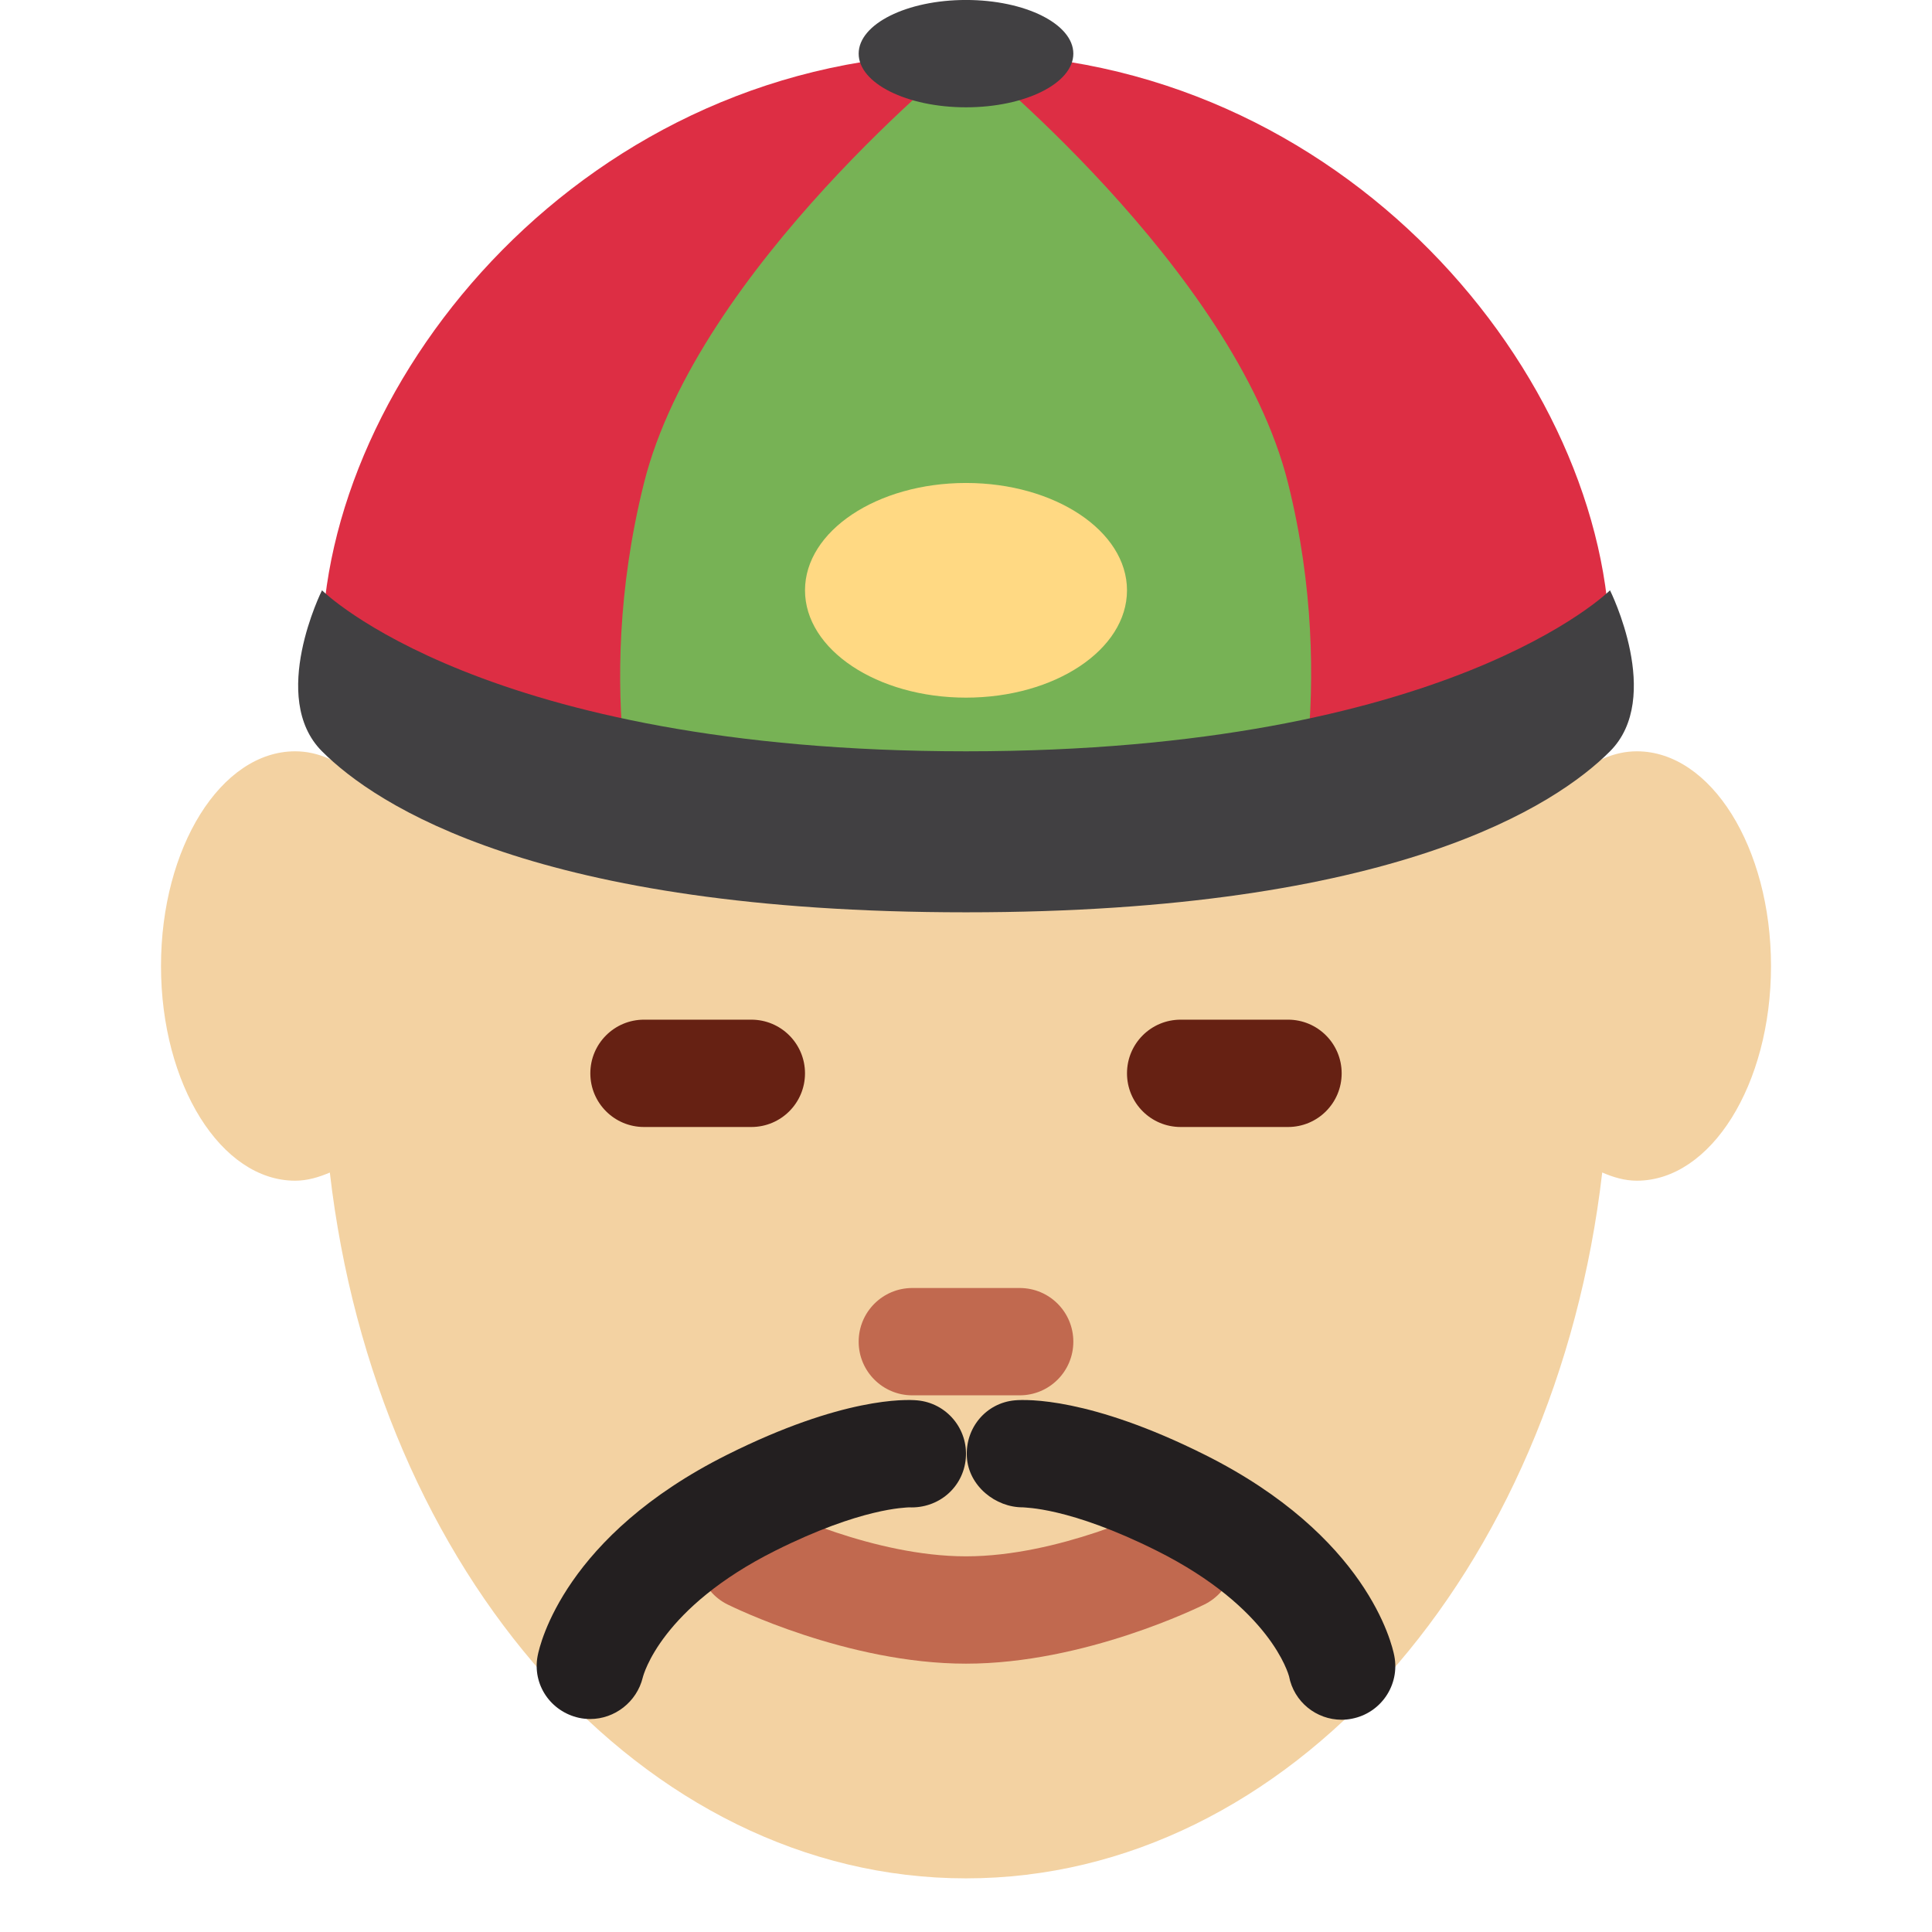
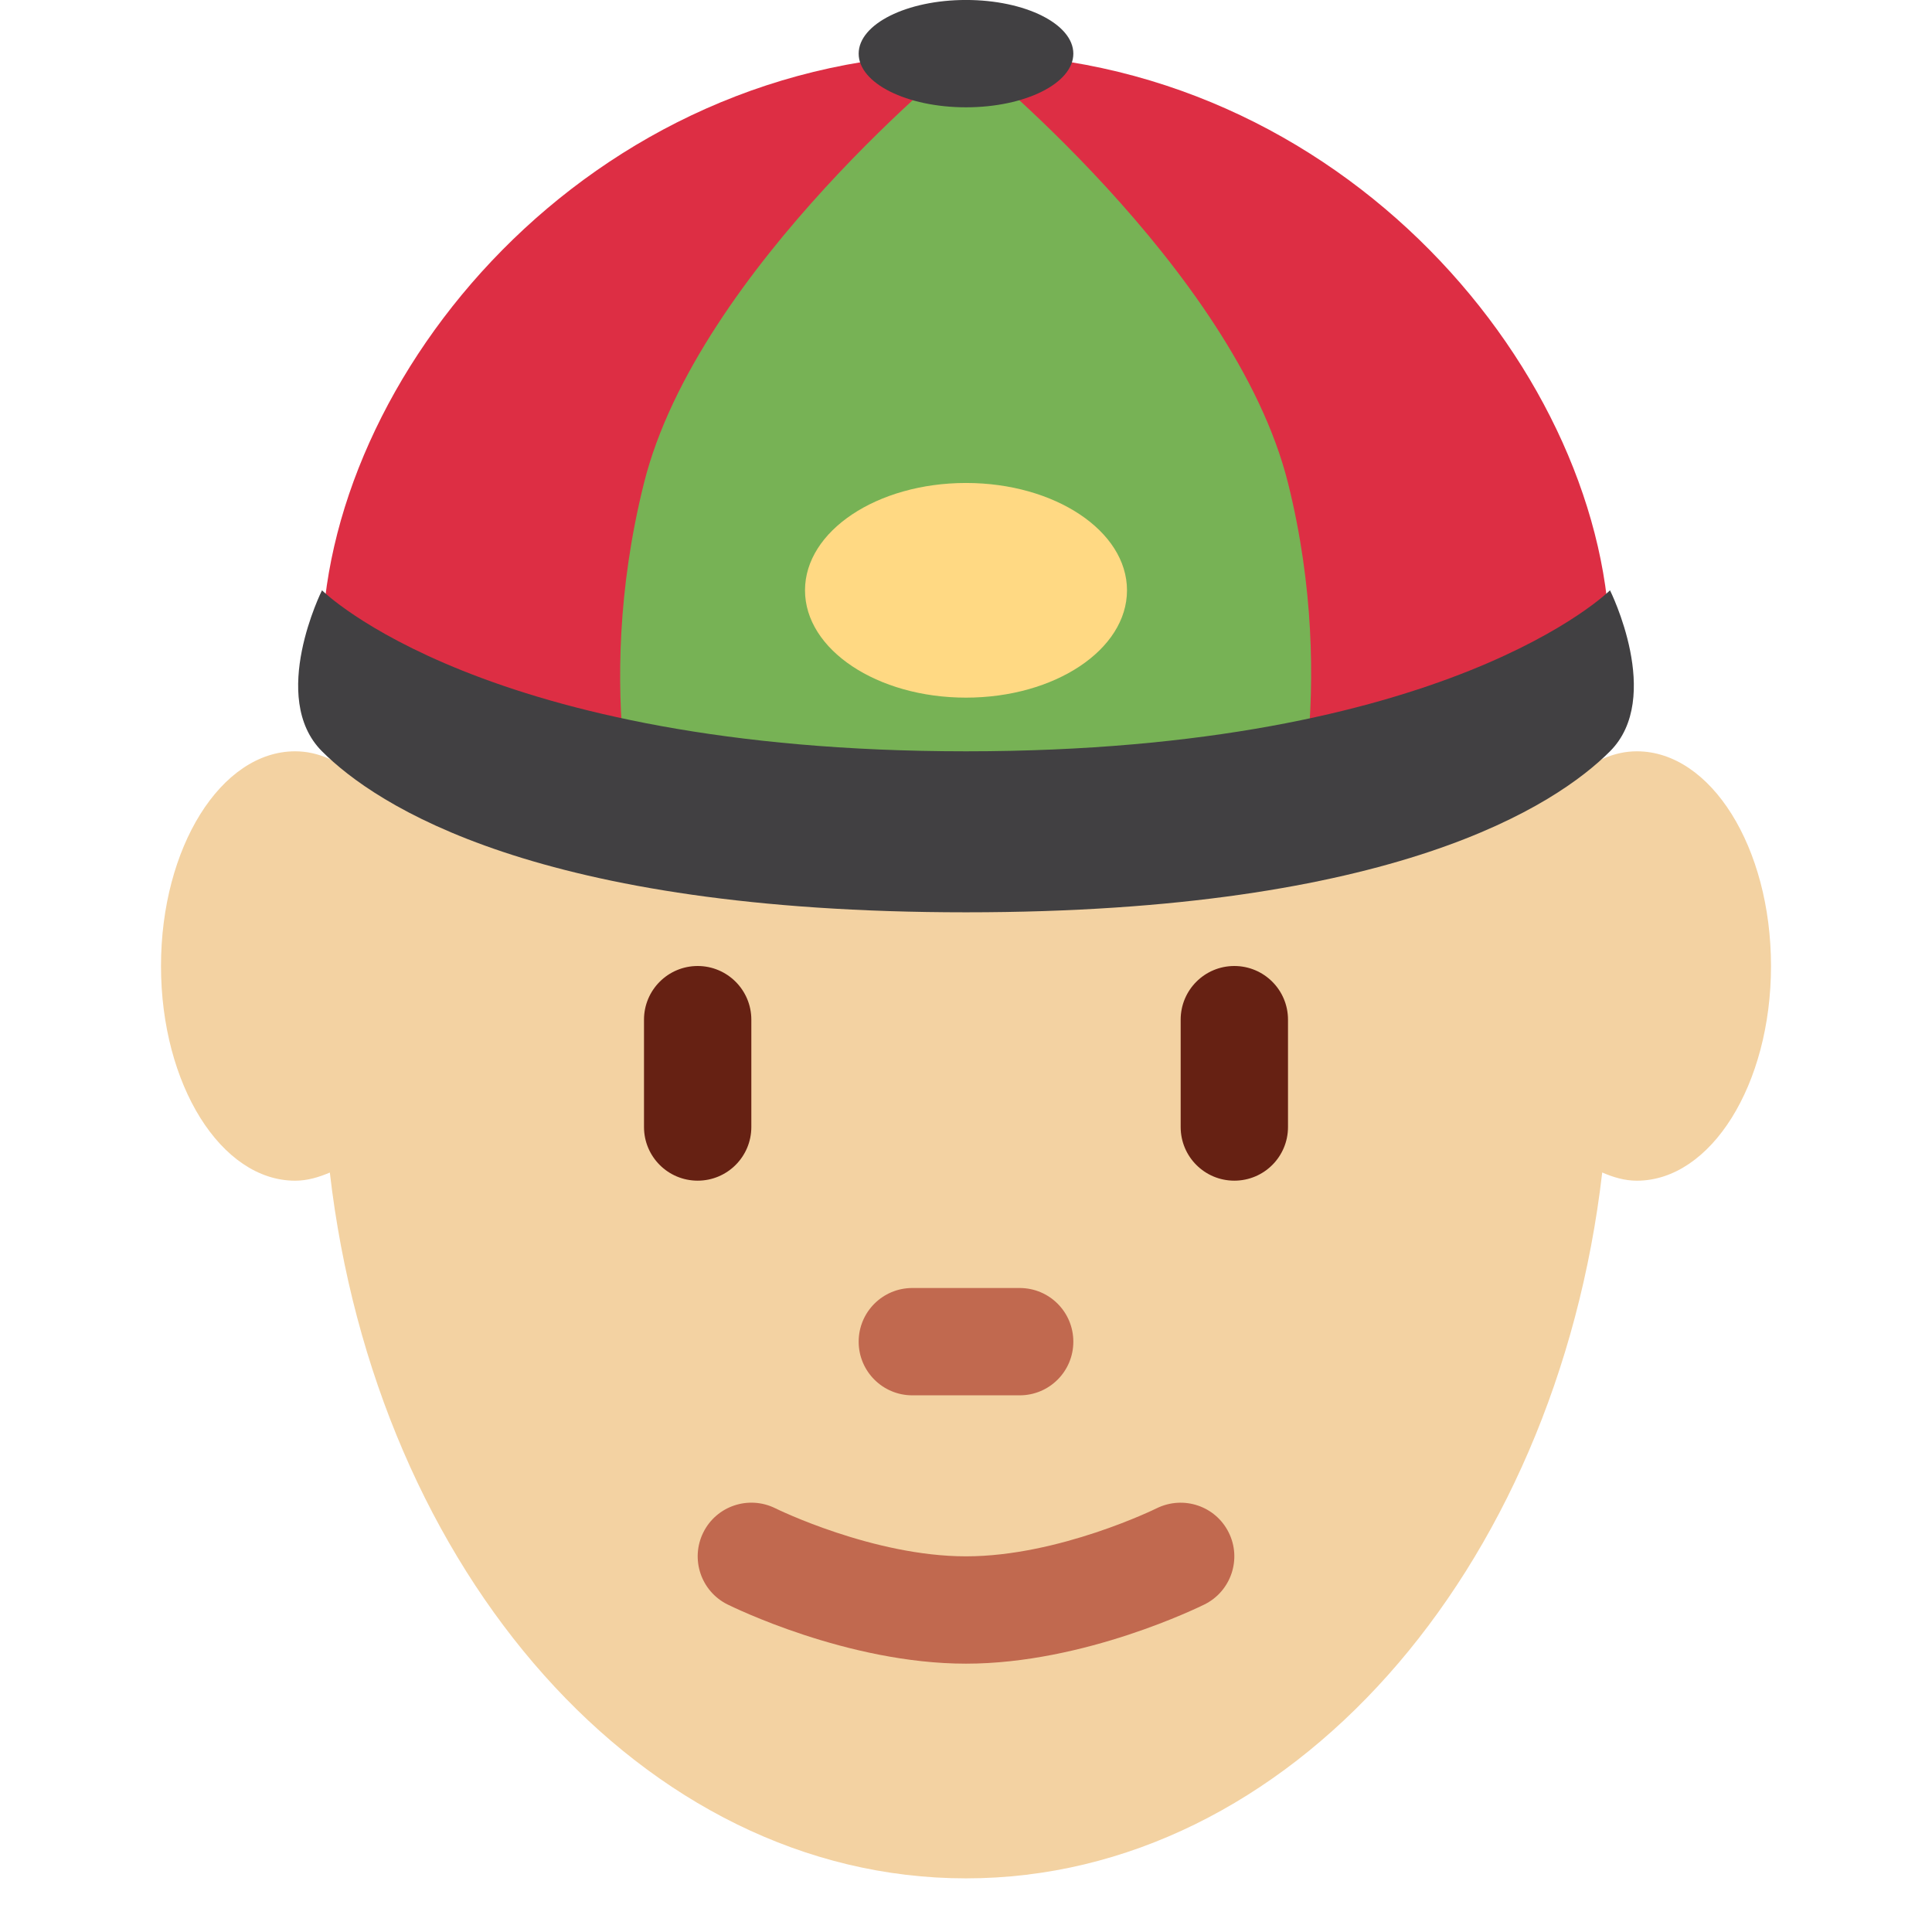
<svg xmlns="http://www.w3.org/2000/svg" viewBox="0 0 45 45" style="enable-background:new 0 0 45 45;" xml:space="preserve" version="1.1" id="svg2">
  <defs id="defs6">
    <clipPath id="clipPath16" clipPathUnits="userSpaceOnUse">
      <path id="path18" d="M 0,36 36,36 36,0 0,0 0,36 Z" />
    </clipPath>
  </defs>
  <g transform="matrix(1.25,0,0,-1.25,0,45)" id="g10">
    <g id="g12">
      <g clip-path="url(#clipPath16)" id="g14">
        <g transform="translate(30.5,22.0005)" id="g20">
          <path id="path22" style="fill:#f3d2a2;fill-opacity:1;fill-rule:nonzero;stroke:none" d="M 0,0 C -0.428,0 -0.824,-0.188 -1.177,-0.491 -2.81,5.54 -7.256,9.875 -12.5,9.875 -17.744,9.875 -22.191,5.54 -23.824,-0.491 -24.176,-0.188 -24.572,0 -25,0 c -1.381,0 -2.5,-1.791 -2.5,-4.001 0,-2.209 1.119,-4 2.5,-4 0.225,0 0.438,0.063 0.646,0.152 0.86,-7.439 5.832,-13.152 11.854,-13.152 6.021,0 10.993,5.713 11.855,13.153 0.207,-0.09 0.42,-0.153 0.645,-0.153 1.381,0 2.5,1.791 2.5,4 C 2.5,-1.791 1.381,0 0,0" />
        </g>
-         <g transform="translate(14,15)" id="g24">
-           <path id="path26" style="fill:#662113;fill-opacity:1;fill-rule:nonzero;stroke:none" d="m 0,0 -2,0 c -0.552,0 -1,0.447 -1,1 0,0.553 0.448,1 1,1 L 0,2 C 0.552,2 1,1.553 1,1 1,0.447 0.552,0 0,0" />
+         <g transform="translate(6,23.8896)" id="g24">
+           <path id="path26" style="fill:#dd2e44;fill-opacity:1;fill-rule:nonzero;stroke:none" d="M 0,0 C 0,5.055 4.958,11.111 12,11.111 19.041,11.111 24,5.055 24,0 24,-0.723 19.041,-2.889 12,-2.889 4.958,-2.889 0,-0.723 0,0" />
        </g>
-         <g transform="translate(24,15)" id="g28">
-           <path id="path30" style="fill:#662113;fill-opacity:1;fill-rule:nonzero;stroke:none" d="m 0,0 -2,0 c -0.553,0 -1,0.447 -1,1 0,0.553 0.447,1 1,1 L 0,2 C 0.553,2 1,1.553 1,1 1,0.447 0.553,0 0,0" />
+         <g transform="translate(18,5)" id="g28">
+           <path id="path30" style="fill:#c1694f;fill-opacity:1;fill-rule:nonzero;stroke:none" d="M 0,0 C -2.21,0 -4.357,1.061 -4.447,1.105 -4.94,1.352 -5.14,1.951 -4.895,2.445 -4.649,2.94 -4.05,3.14 -3.554,2.896 -3.536,2.886 -1.73,2 0,2 1.73,2 3.536,2.886 3.554,2.896 4.052,3.139 4.649,2.939 4.895,2.445 5.141,1.951 4.94,1.352 4.447,1.105 4.356,1.061 2.211,0 0,0" />
        </g>
-         <g transform="translate(6,23.8896)" id="g32">
-           <path id="path34" style="fill:#dd2e44;fill-opacity:1;fill-rule:nonzero;stroke:none" d="M 0,0 C 0,5.055 4.958,11.111 12,11.111 19.041,11.111 24,5.055 24,0 24,-0.723 19.041,-2.889 12,-2.889 4.958,-2.889 0,-0.723 0,0" />
+         <g transform="translate(19,10)" id="g32">
+           <path id="path34" style="fill:#c1694f;fill-opacity:1;fill-rule:nonzero;stroke:none" d="m 0,0 -2,0 c -0.552,0 -1,0.447 -1,1 0,0.553 0.448,1 1,1 L 0,2 C 0.553,2 1,1.553 1,1 1,0.447 0.553,0 0,0" />
        </g>
-         <g transform="translate(18,5)" id="g36">
-           <path id="path38" style="fill:#c1694f;fill-opacity:1;fill-rule:nonzero;stroke:none" d="M 0,0 C -2.21,0 -4.357,1.061 -4.447,1.105 -4.94,1.352 -5.14,1.951 -4.895,2.445 -4.649,2.94 -4.05,3.14 -3.554,2.896 -3.536,2.886 -1.73,2 0,2 1.73,2 3.536,2.886 3.554,2.896 4.052,3.139 4.649,2.939 4.895,2.445 5.141,1.951 4.94,1.352 4.447,1.105 4.356,1.061 2.211,0 0,0" />
+         <g transform="translate(18,35)" id="g36">
+           <path id="path38" style="fill:#77b255;fill-opacity:1;fill-rule:nonzero;stroke:none" d="m 0,0 c 0,0 5,-4 6,-8 0.97,-3.88 0,-7 0,-7 l -12,0 c 0,0 -1,2.999 0,7 1,4 6,8 6,8" />
        </g>
-         <g transform="translate(19,10)" id="g40">
-           <path id="path42" style="fill:#c1694f;fill-opacity:1;fill-rule:nonzero;stroke:none" d="m 0,0 -2,0 c -0.552,0 -1,0.447 -1,1 0,0.553 0.448,1 1,1 L 0,2 C 0.553,2 1,1.553 1,1 1,0.447 0.553,0 0,0" />
+         <g transform="translate(6,25.0005)" id="g40">
+           <path id="path42" style="fill:#414042;fill-opacity:1;fill-rule:nonzero;stroke:none" d="m 0,0 c 0,0 3,-3 12,-3 9,0 12,3 12,3 0,0 1,-2 0,-3 -1,-1 -4,-3 -12,-3 -8,0 -11,2 -12,3 -1,1 0,3 0,3" />
        </g>
-         <g transform="translate(18,35)" id="g44">
-           <path id="path46" style="fill:#77b255;fill-opacity:1;fill-rule:nonzero;stroke:none" d="m 0,0 c 0,0 5,-4 6,-8 0.97,-3.88 0,-7 0,-7 l -12,0 c 0,0 -1,2.999 0,7 1,4 6,8 6,8" />
+         <g transform="translate(16,35.0005)" id="g44">
+           <path id="path46" style="fill:#414042;fill-opacity:1;fill-rule:nonzero;stroke:none" d="M 0,0 C 0,0.552 0.896,1 2,1 3.105,1 4,0.552 4,0 4,-0.552 3.105,-1 2,-1 0.896,-1 0,-0.552 0,0" />
        </g>
-         <g transform="translate(6,25.0005)" id="g48">
-           <path id="path50" style="fill:#414042;fill-opacity:1;fill-rule:nonzero;stroke:none" d="m 0,0 c 0,0 3,-3 12,-3 9,0 12,3 12,3 0,0 1,-2 0,-3 -1,-1 -4,-3 -12,-3 -8,0 -11,2 -12,3 -1,1 0,3 0,3" />
+         <g transform="translate(15,25.0005)" id="g48">
+           <path id="path50" style="fill:#ffd983;fill-opacity:1;fill-rule:nonzero;stroke:none" d="M 0,0 C 0,1.104 1.343,2 3,2 4.657,2 6,1.104 6,0 6,-1.105 4.657,-2 3,-2 1.343,-2 0,-1.105 0,0" />
        </g>
-         <g transform="translate(16,35.0005)" id="g52">
-           <path id="path54" style="fill:#414042;fill-opacity:1;fill-rule:nonzero;stroke:none" d="M 0,0 C 0,0.552 0.896,1 2,1 3.105,1 4,0.552 4,0 4,-0.552 3.105,-1 2,-1 0.896,-1 0,-0.552 0,0" />
+         <g transform="translate(13,14)" id="g52">
+           <path id="path54" style="fill:#662113;fill-opacity:1;fill-rule:nonzero;stroke:none" d="m 0,0 c -0.552,0 -1,0.447 -1,1 l 0,2 C -1,3.552 -0.552,4 0,4 0.552,4 1,3.552 1,3 L 1,1 C 1,0.447 0.552,0 0,0" />
        </g>
-         <g transform="translate(15,25.0005)" id="g56">
-           <path id="path58" style="fill:#ffd983;fill-opacity:1;fill-rule:nonzero;stroke:none" d="M 0,0 C 0,1.104 1.343,2 3,2 4.657,2 6,1.104 6,0 6,-1.105 4.657,-2 3,-2 1.343,-2 0,-1.105 0,0" />
-         </g>
-         <g transform="translate(10.998,3.9687)" id="g60">
-           <path id="path62" style="fill:#231f20;fill-opacity:1;fill-rule:nonzero;stroke:none" d="M 0,0 C -0.069,0 -0.139,0.007 -0.209,0.022 -0.739,0.139 -1.082,0.643 -0.98,1.176 -0.937,1.4 -0.47,3.414 2.555,4.926 4.7,5.998 5.878,5.957 6.09,5.938 6.641,5.89 7.047,5.404 6.998,4.854 6.95,4.312 6.488,3.919 5.939,3.944 5.881,3.937 5.055,3.94 3.449,3.137 1.32,2.072 0.992,0.826 0.979,0.773 0.867,0.316 0.454,0 0,0" />
-         </g>
-         <g transform="translate(24.999,3.9551)" id="g64">
-           <path id="path66" style="fill:#231f20;fill-opacity:1;fill-rule:nonzero;stroke:none" d="M 0,0 C -0.47,0 -0.889,0.332 -0.98,0.811 -0.989,0.839 -1.317,2.086 -3.446,3.15 -5.081,3.968 -5.913,3.95 -5.939,3.958 -6.448,3.955 -6.951,4.356 -6.983,4.896 -7.015,5.437 -6.626,5.904 -6.087,5.952 -5.873,5.97 -4.693,6.01 -2.552,4.939 0.472,3.428 0.939,1.414 0.982,1.189 1.088,0.647 0.732,0.123 0.19,0.019 0.127,0.006 0.062,0 0,0" />
+         <g transform="translate(23,14)" id="g56">
+           <path id="path58" style="fill:#662113;fill-opacity:1;fill-rule:nonzero;stroke:none" d="m 0,0 c -0.553,0 -1,0.447 -1,1 l 0,2 C -1,3.552 -0.553,4 0,4 0.553,4 1,3.552 1,3 L 1,1 C 1,0.447 0.553,0 0,0" />
        </g>
      </g>
    </g>
  </g>
</svg>
